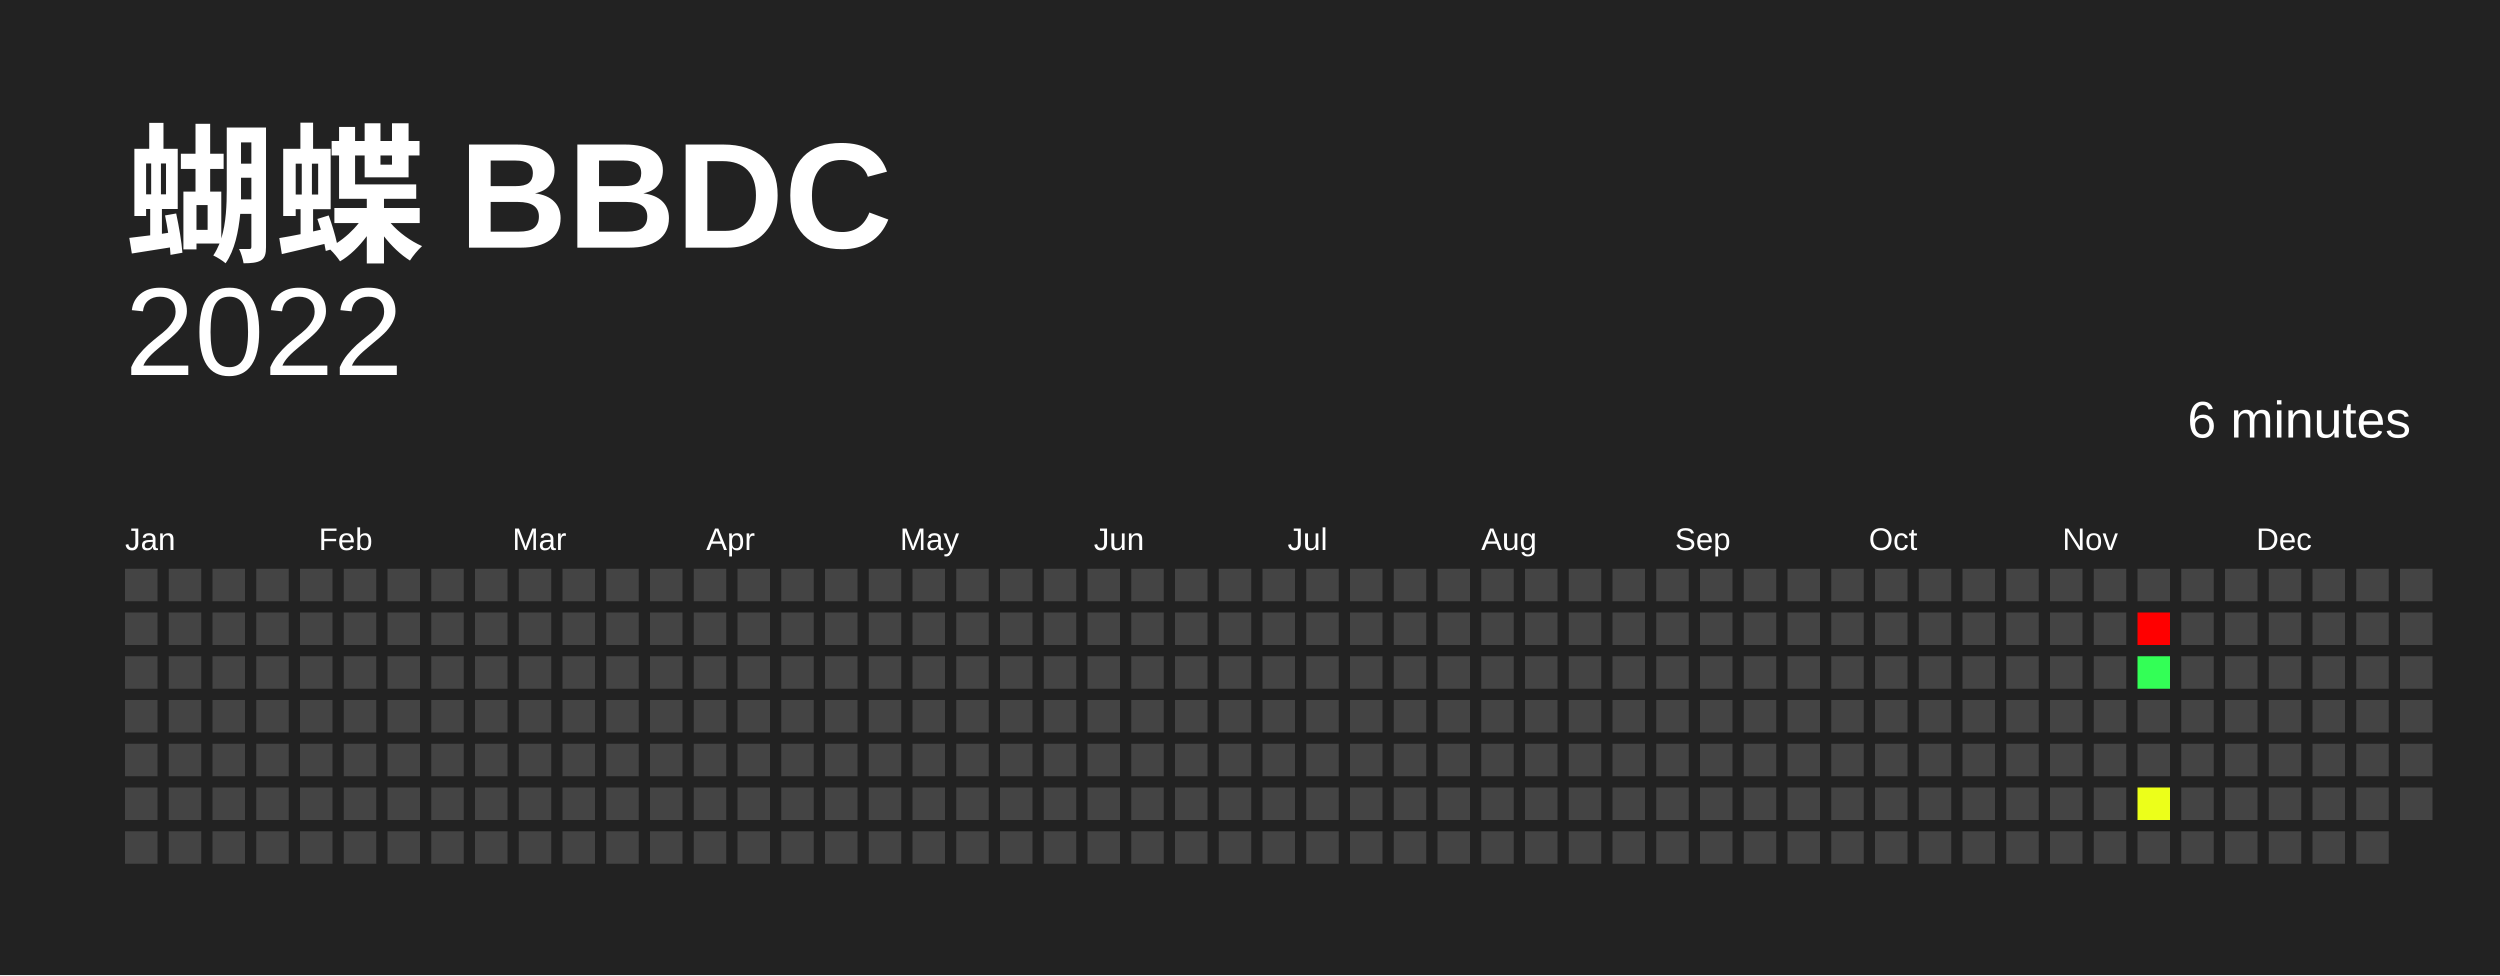
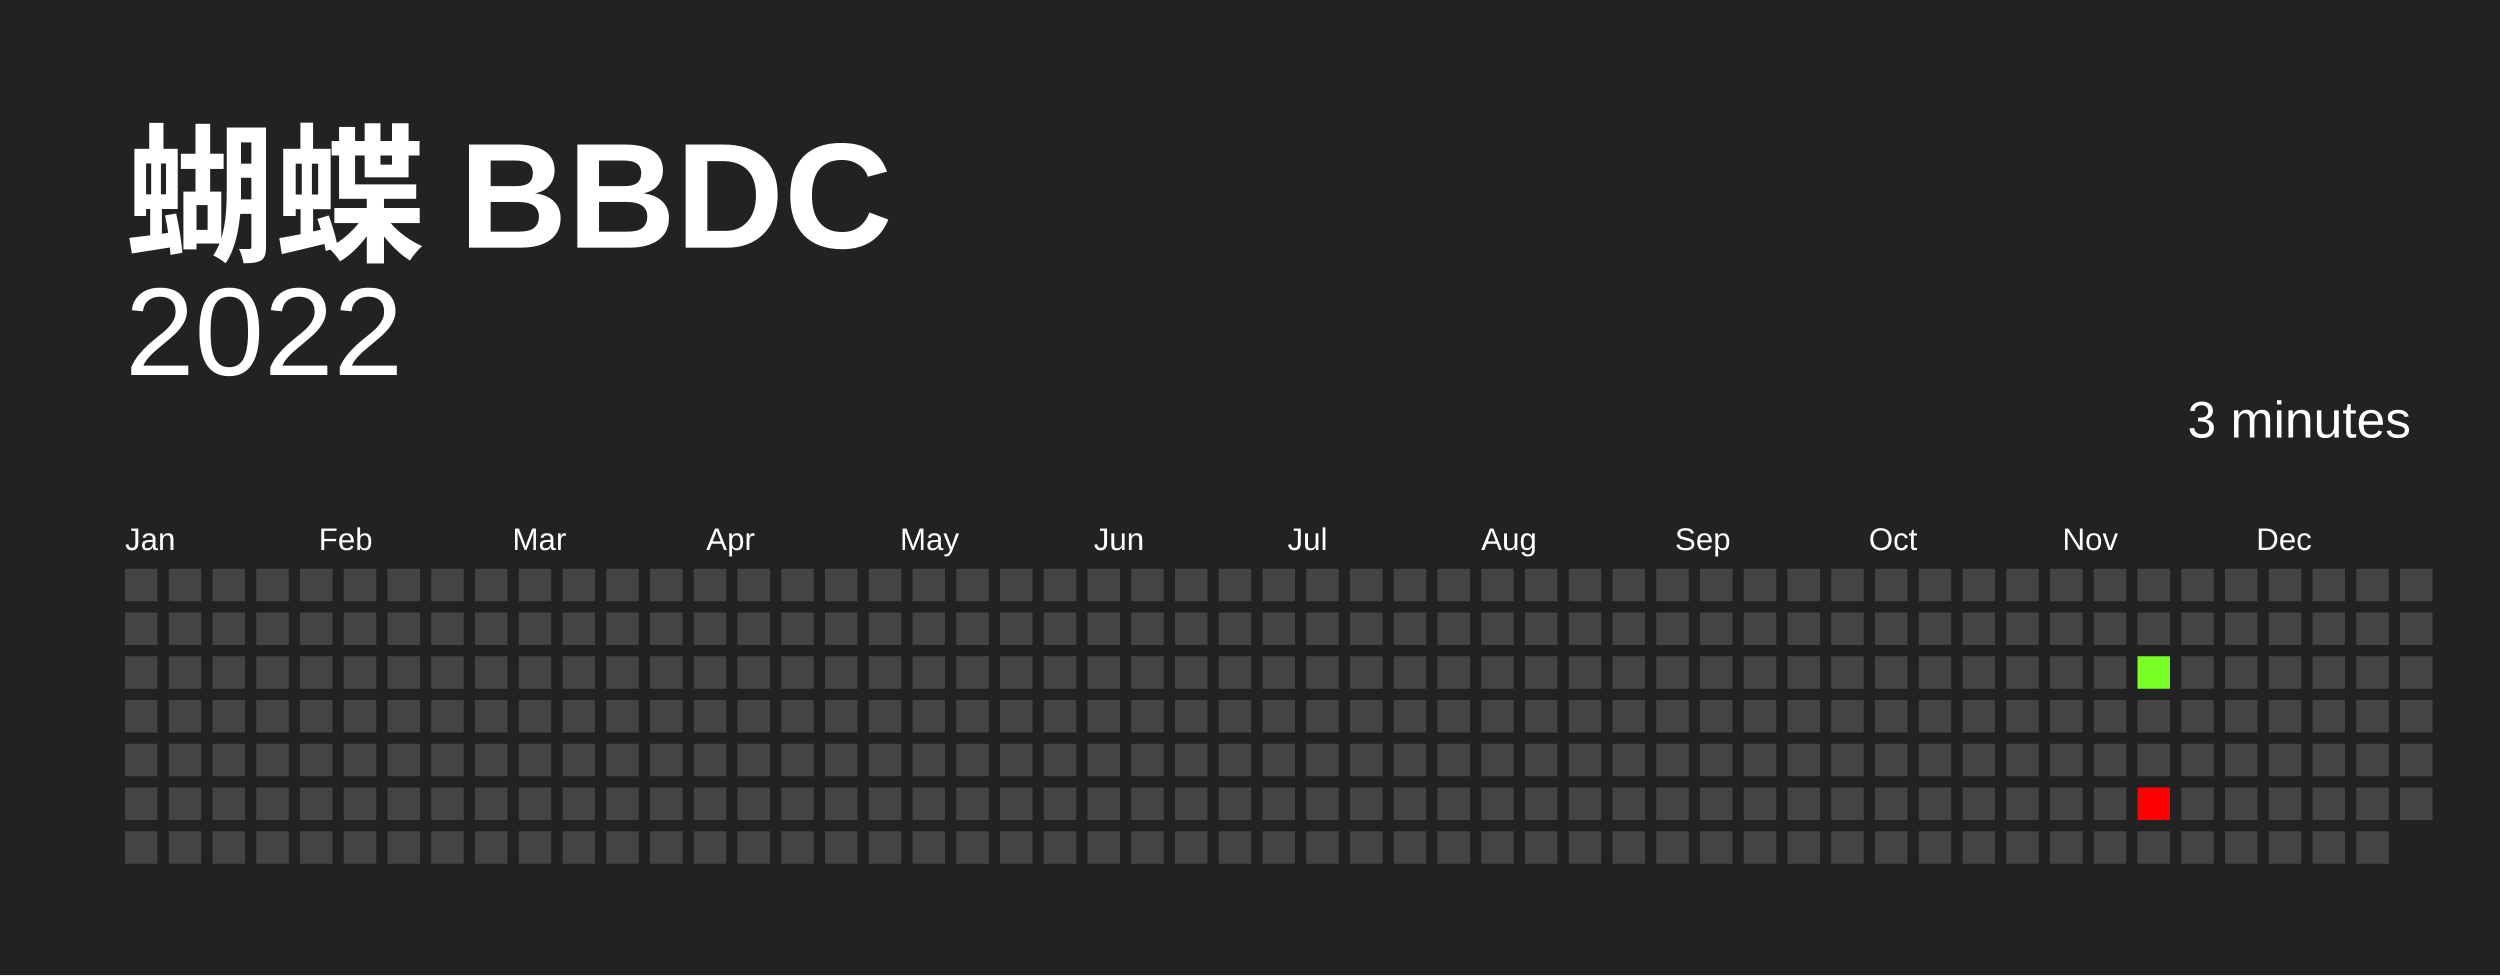
<svg xmlns="http://www.w3.org/2000/svg" baseProfile="full" height="78mm" version="1.1" viewBox="0,0,200,78" width="200mm">
  <defs />
  <rect fill="#222222" height="78" width="200" x="0" y="0" />
  <text fill="#FFFFFF" style="font-size:12px; font-family:Arial; font-weight:bold;" x="10" y="20">蝴蝶 BBDC</text>
  <text alignment-baseline="hanging" fill="#FFFFFF" style="font-size:10.0px; font-family:Arial;" x="10" y="30">2022</text>
-   <text alignment-baseline="hanging" fill="#FFFFFF" style="font-size:4.125px; font-family:Arial;" x="175" y="35">6 minutes</text>
+   <text alignment-baseline="hanging" fill="#FFFFFF" style="font-size:4.125px; font-family:Arial;" x="175" y="35">3 minutes</text>
  <text fill="#FFFFFF" style="font-size:2.5px; font-family:Arial" x="10.0" y="44">Jan</text>
  <text fill="#FFFFFF" style="font-size:2.5px; font-family:Arial" x="25.5" y="44">Feb</text>
  <text fill="#FFFFFF" style="font-size:2.5px; font-family:Arial" x="41.0" y="44">Mar</text>
  <text fill="#FFFFFF" style="font-size:2.5px; font-family:Arial" x="56.5" y="44">Apr</text>
  <text fill="#FFFFFF" style="font-size:2.5px; font-family:Arial" x="72.0" y="44">May</text>
  <text fill="#FFFFFF" style="font-size:2.5px; font-family:Arial" x="87.5" y="44">Jun</text>
  <text fill="#FFFFFF" style="font-size:2.5px; font-family:Arial" x="103.0" y="44">Jul</text>
  <text fill="#FFFFFF" style="font-size:2.5px; font-family:Arial" x="118.5" y="44">Aug</text>
  <text fill="#FFFFFF" style="font-size:2.5px; font-family:Arial" x="134.0" y="44">Sep</text>
  <text fill="#FFFFFF" style="font-size:2.5px; font-family:Arial" x="149.5" y="44">Oct</text>
  <text fill="#FFFFFF" style="font-size:2.5px; font-family:Arial" x="165.0" y="44">Nov</text>
  <text fill="#FFFFFF" style="font-size:2.5px; font-family:Arial" x="180.5" y="44">Dec</text>
  <rect fill="#444444" height="2.6" width="2.6" x="10.0" y="45.5" />
  <rect fill="#444444" height="2.6" width="2.6" x="10.0" y="49.0" />
  <rect fill="#444444" height="2.6" width="2.6" x="10.0" y="52.5" />
  <rect fill="#444444" height="2.6" width="2.6" x="10.0" y="56.0" />
  <rect fill="#444444" height="2.6" width="2.6" x="10.0" y="59.5" />
  <rect fill="#444444" height="2.6" width="2.6" x="10.0" y="63.0" />
  <rect fill="#444444" height="2.6" width="2.6" x="10.0" y="66.5" />
  <rect fill="#444444" height="2.6" width="2.6" x="13.5" y="45.5" />
  <rect fill="#444444" height="2.6" width="2.6" x="13.5" y="49.0" />
  <rect fill="#444444" height="2.6" width="2.6" x="13.5" y="52.5" />
  <rect fill="#444444" height="2.6" width="2.6" x="13.5" y="56.0" />
  <rect fill="#444444" height="2.6" width="2.6" x="13.5" y="59.5" />
  <rect fill="#444444" height="2.6" width="2.6" x="13.5" y="63.0" />
  <rect fill="#444444" height="2.6" width="2.6" x="13.5" y="66.5" />
  <rect fill="#444444" height="2.6" width="2.6" x="17.0" y="45.5" />
  <rect fill="#444444" height="2.6" width="2.6" x="17.0" y="49.0" />
  <rect fill="#444444" height="2.6" width="2.6" x="17.0" y="52.5" />
  <rect fill="#444444" height="2.6" width="2.6" x="17.0" y="56.0" />
  <rect fill="#444444" height="2.6" width="2.6" x="17.0" y="59.5" />
  <rect fill="#444444" height="2.6" width="2.6" x="17.0" y="63.0" />
  <rect fill="#444444" height="2.6" width="2.6" x="17.0" y="66.5" />
  <rect fill="#444444" height="2.6" width="2.6" x="20.5" y="45.5" />
  <rect fill="#444444" height="2.6" width="2.6" x="20.5" y="49.0" />
  <rect fill="#444444" height="2.6" width="2.6" x="20.5" y="52.5" />
  <rect fill="#444444" height="2.6" width="2.6" x="20.5" y="56.0" />
  <rect fill="#444444" height="2.6" width="2.6" x="20.5" y="59.5" />
  <rect fill="#444444" height="2.6" width="2.6" x="20.5" y="63.0" />
  <rect fill="#444444" height="2.6" width="2.6" x="20.5" y="66.5" />
  <rect fill="#444444" height="2.6" width="2.6" x="24.0" y="45.5" />
  <rect fill="#444444" height="2.6" width="2.6" x="24.0" y="49.0" />
  <rect fill="#444444" height="2.6" width="2.6" x="24.0" y="52.5" />
  <rect fill="#444444" height="2.6" width="2.6" x="24.0" y="56.0" />
  <rect fill="#444444" height="2.6" width="2.6" x="24.0" y="59.5" />
  <rect fill="#444444" height="2.6" width="2.6" x="24.0" y="63.0" />
  <rect fill="#444444" height="2.6" width="2.6" x="24.0" y="66.5" />
  <rect fill="#444444" height="2.6" width="2.6" x="27.5" y="45.5" />
  <rect fill="#444444" height="2.6" width="2.6" x="27.5" y="49.0" />
  <rect fill="#444444" height="2.6" width="2.6" x="27.5" y="52.5" />
  <rect fill="#444444" height="2.6" width="2.6" x="27.5" y="56.0" />
  <rect fill="#444444" height="2.6" width="2.6" x="27.5" y="59.5" />
  <rect fill="#444444" height="2.6" width="2.6" x="27.5" y="63.0" />
  <rect fill="#444444" height="2.6" width="2.6" x="27.5" y="66.5" />
  <rect fill="#444444" height="2.6" width="2.6" x="31.0" y="45.5" />
  <rect fill="#444444" height="2.6" width="2.6" x="31.0" y="49.0" />
  <rect fill="#444444" height="2.6" width="2.6" x="31.0" y="52.5" />
  <rect fill="#444444" height="2.6" width="2.6" x="31.0" y="56.0" />
  <rect fill="#444444" height="2.6" width="2.6" x="31.0" y="59.5" />
  <rect fill="#444444" height="2.6" width="2.6" x="31.0" y="63.0" />
  <rect fill="#444444" height="2.6" width="2.6" x="31.0" y="66.5" />
  <rect fill="#444444" height="2.6" width="2.6" x="34.5" y="45.5" />
  <rect fill="#444444" height="2.6" width="2.6" x="34.5" y="49.0" />
  <rect fill="#444444" height="2.6" width="2.6" x="34.5" y="52.5" />
  <rect fill="#444444" height="2.6" width="2.6" x="34.5" y="56.0" />
  <rect fill="#444444" height="2.6" width="2.6" x="34.5" y="59.5" />
  <rect fill="#444444" height="2.6" width="2.6" x="34.5" y="63.0" />
  <rect fill="#444444" height="2.6" width="2.6" x="34.5" y="66.5" />
  <rect fill="#444444" height="2.6" width="2.6" x="38.0" y="45.5" />
  <rect fill="#444444" height="2.6" width="2.6" x="38.0" y="49.0" />
  <rect fill="#444444" height="2.6" width="2.6" x="38.0" y="52.5" />
  <rect fill="#444444" height="2.6" width="2.6" x="38.0" y="56.0" />
  <rect fill="#444444" height="2.6" width="2.6" x="38.0" y="59.5" />
  <rect fill="#444444" height="2.6" width="2.6" x="38.0" y="63.0" />
  <rect fill="#444444" height="2.6" width="2.6" x="38.0" y="66.5" />
  <rect fill="#444444" height="2.6" width="2.6" x="41.5" y="45.5" />
  <rect fill="#444444" height="2.6" width="2.6" x="41.5" y="49.0" />
  <rect fill="#444444" height="2.6" width="2.6" x="41.5" y="52.5" />
  <rect fill="#444444" height="2.6" width="2.6" x="41.5" y="56.0" />
  <rect fill="#444444" height="2.6" width="2.6" x="41.5" y="59.5" />
  <rect fill="#444444" height="2.6" width="2.6" x="41.5" y="63.0" />
  <rect fill="#444444" height="2.6" width="2.6" x="41.5" y="66.5" />
  <rect fill="#444444" height="2.6" width="2.6" x="45.0" y="45.5" />
  <rect fill="#444444" height="2.6" width="2.6" x="45.0" y="49.0" />
  <rect fill="#444444" height="2.6" width="2.6" x="45.0" y="52.5" />
  <rect fill="#444444" height="2.6" width="2.6" x="45.0" y="56.0" />
  <rect fill="#444444" height="2.6" width="2.6" x="45.0" y="59.5" />
  <rect fill="#444444" height="2.6" width="2.6" x="45.0" y="63.0" />
  <rect fill="#444444" height="2.6" width="2.6" x="45.0" y="66.5" />
  <rect fill="#444444" height="2.6" width="2.6" x="48.5" y="45.5" />
  <rect fill="#444444" height="2.6" width="2.6" x="48.5" y="49.0" />
  <rect fill="#444444" height="2.6" width="2.6" x="48.5" y="52.5" />
  <rect fill="#444444" height="2.6" width="2.6" x="48.5" y="56.0" />
  <rect fill="#444444" height="2.6" width="2.6" x="48.5" y="59.5" />
  <rect fill="#444444" height="2.6" width="2.6" x="48.5" y="63.0" />
  <rect fill="#444444" height="2.6" width="2.6" x="48.5" y="66.5" />
  <rect fill="#444444" height="2.6" width="2.6" x="52.0" y="45.5" />
  <rect fill="#444444" height="2.6" width="2.6" x="52.0" y="49.0" />
  <rect fill="#444444" height="2.6" width="2.6" x="52.0" y="52.5" />
  <rect fill="#444444" height="2.6" width="2.6" x="52.0" y="56.0" />
  <rect fill="#444444" height="2.6" width="2.6" x="52.0" y="59.5" />
  <rect fill="#444444" height="2.6" width="2.6" x="52.0" y="63.0" />
  <rect fill="#444444" height="2.6" width="2.6" x="52.0" y="66.5" />
  <rect fill="#444444" height="2.6" width="2.6" x="55.5" y="45.5" />
  <rect fill="#444444" height="2.6" width="2.6" x="55.5" y="49.0" />
  <rect fill="#444444" height="2.6" width="2.6" x="55.5" y="52.5" />
  <rect fill="#444444" height="2.6" width="2.6" x="55.5" y="56.0" />
  <rect fill="#444444" height="2.6" width="2.6" x="55.5" y="59.5" />
  <rect fill="#444444" height="2.6" width="2.6" x="55.5" y="63.0" />
  <rect fill="#444444" height="2.6" width="2.6" x="55.5" y="66.5" />
  <rect fill="#444444" height="2.6" width="2.6" x="59.0" y="45.5" />
  <rect fill="#444444" height="2.6" width="2.6" x="59.0" y="49.0" />
  <rect fill="#444444" height="2.6" width="2.6" x="59.0" y="52.5" />
  <rect fill="#444444" height="2.6" width="2.6" x="59.0" y="56.0" />
  <rect fill="#444444" height="2.6" width="2.6" x="59.0" y="59.5" />
  <rect fill="#444444" height="2.6" width="2.6" x="59.0" y="63.0" />
  <rect fill="#444444" height="2.6" width="2.6" x="59.0" y="66.5" />
  <rect fill="#444444" height="2.6" width="2.6" x="62.5" y="45.5" />
  <rect fill="#444444" height="2.6" width="2.6" x="62.5" y="49.0" />
  <rect fill="#444444" height="2.6" width="2.6" x="62.5" y="52.5" />
  <rect fill="#444444" height="2.6" width="2.6" x="62.5" y="56.0" />
  <rect fill="#444444" height="2.6" width="2.6" x="62.5" y="59.5" />
  <rect fill="#444444" height="2.6" width="2.6" x="62.5" y="63.0" />
  <rect fill="#444444" height="2.6" width="2.6" x="62.5" y="66.5" />
  <rect fill="#444444" height="2.6" width="2.6" x="66.0" y="45.5" />
  <rect fill="#444444" height="2.6" width="2.6" x="66.0" y="49.0" />
  <rect fill="#444444" height="2.6" width="2.6" x="66.0" y="52.5" />
  <rect fill="#444444" height="2.6" width="2.6" x="66.0" y="56.0" />
  <rect fill="#444444" height="2.6" width="2.6" x="66.0" y="59.5" />
  <rect fill="#444444" height="2.6" width="2.6" x="66.0" y="63.0" />
  <rect fill="#444444" height="2.6" width="2.6" x="66.0" y="66.5" />
  <rect fill="#444444" height="2.6" width="2.6" x="69.5" y="45.5" />
  <rect fill="#444444" height="2.6" width="2.6" x="69.5" y="49.0" />
  <rect fill="#444444" height="2.6" width="2.6" x="69.5" y="52.5" />
  <rect fill="#444444" height="2.6" width="2.6" x="69.5" y="56.0" />
  <rect fill="#444444" height="2.6" width="2.6" x="69.5" y="59.5" />
  <rect fill="#444444" height="2.6" width="2.6" x="69.5" y="63.0" />
  <rect fill="#444444" height="2.6" width="2.6" x="69.5" y="66.5" />
  <rect fill="#444444" height="2.6" width="2.6" x="73.0" y="45.5" />
  <rect fill="#444444" height="2.6" width="2.6" x="73.0" y="49.0" />
  <rect fill="#444444" height="2.6" width="2.6" x="73.0" y="52.5" />
  <rect fill="#444444" height="2.6" width="2.6" x="73.0" y="56.0" />
  <rect fill="#444444" height="2.6" width="2.6" x="73.0" y="59.5" />
  <rect fill="#444444" height="2.6" width="2.6" x="73.0" y="63.0" />
  <rect fill="#444444" height="2.6" width="2.6" x="73.0" y="66.5" />
  <rect fill="#444444" height="2.6" width="2.6" x="76.5" y="45.5" />
  <rect fill="#444444" height="2.6" width="2.6" x="76.5" y="49.0" />
  <rect fill="#444444" height="2.6" width="2.6" x="76.5" y="52.5" />
  <rect fill="#444444" height="2.6" width="2.6" x="76.5" y="56.0" />
  <rect fill="#444444" height="2.6" width="2.6" x="76.5" y="59.5" />
  <rect fill="#444444" height="2.6" width="2.6" x="76.5" y="63.0" />
  <rect fill="#444444" height="2.6" width="2.6" x="76.5" y="66.5" />
  <rect fill="#444444" height="2.6" width="2.6" x="80.0" y="45.5" />
  <rect fill="#444444" height="2.6" width="2.6" x="80.0" y="49.0" />
  <rect fill="#444444" height="2.6" width="2.6" x="80.0" y="52.5" />
  <rect fill="#444444" height="2.6" width="2.6" x="80.0" y="56.0" />
  <rect fill="#444444" height="2.6" width="2.6" x="80.0" y="59.5" />
  <rect fill="#444444" height="2.6" width="2.6" x="80.0" y="63.0" />
  <rect fill="#444444" height="2.6" width="2.6" x="80.0" y="66.5" />
  <rect fill="#444444" height="2.6" width="2.6" x="83.5" y="45.5" />
  <rect fill="#444444" height="2.6" width="2.6" x="83.5" y="49.0" />
  <rect fill="#444444" height="2.6" width="2.6" x="83.5" y="52.5" />
  <rect fill="#444444" height="2.6" width="2.6" x="83.5" y="56.0" />
  <rect fill="#444444" height="2.6" width="2.6" x="83.5" y="59.5" />
  <rect fill="#444444" height="2.6" width="2.6" x="83.5" y="63.0" />
  <rect fill="#444444" height="2.6" width="2.6" x="83.5" y="66.5" />
  <rect fill="#444444" height="2.6" width="2.6" x="87.0" y="45.5" />
  <rect fill="#444444" height="2.6" width="2.6" x="87.0" y="49.0" />
  <rect fill="#444444" height="2.6" width="2.6" x="87.0" y="52.5" />
  <rect fill="#444444" height="2.6" width="2.6" x="87.0" y="56.0" />
  <rect fill="#444444" height="2.6" width="2.6" x="87.0" y="59.5" />
  <rect fill="#444444" height="2.6" width="2.6" x="87.0" y="63.0" />
  <rect fill="#444444" height="2.6" width="2.6" x="87.0" y="66.5" />
  <rect fill="#444444" height="2.6" width="2.6" x="90.5" y="45.5" />
  <rect fill="#444444" height="2.6" width="2.6" x="90.5" y="49.0" />
  <rect fill="#444444" height="2.6" width="2.6" x="90.5" y="52.5" />
  <rect fill="#444444" height="2.6" width="2.6" x="90.5" y="56.0" />
  <rect fill="#444444" height="2.6" width="2.6" x="90.5" y="59.5" />
  <rect fill="#444444" height="2.6" width="2.6" x="90.5" y="63.0" />
  <rect fill="#444444" height="2.6" width="2.6" x="90.5" y="66.5" />
  <rect fill="#444444" height="2.6" width="2.6" x="94.0" y="45.5" />
  <rect fill="#444444" height="2.6" width="2.6" x="94.0" y="49.0" />
  <rect fill="#444444" height="2.6" width="2.6" x="94.0" y="52.5" />
  <rect fill="#444444" height="2.6" width="2.6" x="94.0" y="56.0" />
  <rect fill="#444444" height="2.6" width="2.6" x="94.0" y="59.5" />
  <rect fill="#444444" height="2.6" width="2.6" x="94.0" y="63.0" />
  <rect fill="#444444" height="2.6" width="2.6" x="94.0" y="66.5" />
  <rect fill="#444444" height="2.6" width="2.6" x="97.5" y="45.5" />
  <rect fill="#444444" height="2.6" width="2.6" x="97.5" y="49.0" />
  <rect fill="#444444" height="2.6" width="2.6" x="97.5" y="52.5" />
  <rect fill="#444444" height="2.6" width="2.6" x="97.5" y="56.0" />
  <rect fill="#444444" height="2.6" width="2.6" x="97.5" y="59.5" />
  <rect fill="#444444" height="2.6" width="2.6" x="97.5" y="63.0" />
  <rect fill="#444444" height="2.6" width="2.6" x="97.5" y="66.5" />
  <rect fill="#444444" height="2.6" width="2.6" x="101.0" y="45.5" />
  <rect fill="#444444" height="2.6" width="2.6" x="101.0" y="49.0" />
  <rect fill="#444444" height="2.6" width="2.6" x="101.0" y="52.5" />
  <rect fill="#444444" height="2.6" width="2.6" x="101.0" y="56.0" />
  <rect fill="#444444" height="2.6" width="2.6" x="101.0" y="59.5" />
  <rect fill="#444444" height="2.6" width="2.6" x="101.0" y="63.0" />
  <rect fill="#444444" height="2.6" width="2.6" x="101.0" y="66.5" />
  <rect fill="#444444" height="2.6" width="2.6" x="104.5" y="45.5" />
  <rect fill="#444444" height="2.6" width="2.6" x="104.5" y="49.0" />
  <rect fill="#444444" height="2.6" width="2.6" x="104.5" y="52.5" />
  <rect fill="#444444" height="2.6" width="2.6" x="104.5" y="56.0" />
  <rect fill="#444444" height="2.6" width="2.6" x="104.5" y="59.5" />
  <rect fill="#444444" height="2.6" width="2.6" x="104.5" y="63.0" />
  <rect fill="#444444" height="2.6" width="2.6" x="104.5" y="66.5" />
  <rect fill="#444444" height="2.6" width="2.6" x="108.0" y="45.5" />
  <rect fill="#444444" height="2.6" width="2.6" x="108.0" y="49.0" />
  <rect fill="#444444" height="2.6" width="2.6" x="108.0" y="52.5" />
  <rect fill="#444444" height="2.6" width="2.6" x="108.0" y="56.0" />
  <rect fill="#444444" height="2.6" width="2.6" x="108.0" y="59.5" />
  <rect fill="#444444" height="2.6" width="2.6" x="108.0" y="63.0" />
  <rect fill="#444444" height="2.6" width="2.6" x="108.0" y="66.5" />
  <rect fill="#444444" height="2.6" width="2.6" x="111.5" y="45.5" />
  <rect fill="#444444" height="2.6" width="2.6" x="111.5" y="49.0" />
  <rect fill="#444444" height="2.6" width="2.6" x="111.5" y="52.5" />
  <rect fill="#444444" height="2.6" width="2.6" x="111.5" y="56.0" />
  <rect fill="#444444" height="2.6" width="2.6" x="111.5" y="59.5" />
  <rect fill="#444444" height="2.6" width="2.6" x="111.5" y="63.0" />
  <rect fill="#444444" height="2.6" width="2.6" x="111.5" y="66.5" />
  <rect fill="#444444" height="2.6" width="2.6" x="115.0" y="45.5" />
  <rect fill="#444444" height="2.6" width="2.6" x="115.0" y="49.0" />
  <rect fill="#444444" height="2.6" width="2.6" x="115.0" y="52.5" />
  <rect fill="#444444" height="2.6" width="2.6" x="115.0" y="56.0" />
  <rect fill="#444444" height="2.6" width="2.6" x="115.0" y="59.5" />
  <rect fill="#444444" height="2.6" width="2.6" x="115.0" y="63.0" />
  <rect fill="#444444" height="2.6" width="2.6" x="115.0" y="66.5" />
  <rect fill="#444444" height="2.6" width="2.6" x="118.5" y="45.5" />
  <rect fill="#444444" height="2.6" width="2.6" x="118.5" y="49.0" />
  <rect fill="#444444" height="2.6" width="2.6" x="118.5" y="52.5" />
  <rect fill="#444444" height="2.6" width="2.6" x="118.5" y="56.0" />
  <rect fill="#444444" height="2.6" width="2.6" x="118.5" y="59.5" />
  <rect fill="#444444" height="2.6" width="2.6" x="118.5" y="63.0" />
  <rect fill="#444444" height="2.6" width="2.6" x="118.5" y="66.5" />
  <rect fill="#444444" height="2.6" width="2.6" x="122.0" y="45.5" />
  <rect fill="#444444" height="2.6" width="2.6" x="122.0" y="49.0" />
  <rect fill="#444444" height="2.6" width="2.6" x="122.0" y="52.5" />
  <rect fill="#444444" height="2.6" width="2.6" x="122.0" y="56.0" />
  <rect fill="#444444" height="2.6" width="2.6" x="122.0" y="59.5" />
  <rect fill="#444444" height="2.6" width="2.6" x="122.0" y="63.0" />
  <rect fill="#444444" height="2.6" width="2.6" x="122.0" y="66.5" />
  <rect fill="#444444" height="2.6" width="2.6" x="125.5" y="45.5" />
  <rect fill="#444444" height="2.6" width="2.6" x="125.5" y="49.0" />
  <rect fill="#444444" height="2.6" width="2.6" x="125.5" y="52.5" />
  <rect fill="#444444" height="2.6" width="2.6" x="125.5" y="56.0" />
  <rect fill="#444444" height="2.6" width="2.6" x="125.5" y="59.5" />
  <rect fill="#444444" height="2.6" width="2.6" x="125.5" y="63.0" />
  <rect fill="#444444" height="2.6" width="2.6" x="125.5" y="66.5" />
  <rect fill="#444444" height="2.6" width="2.6" x="129.0" y="45.5" />
  <rect fill="#444444" height="2.6" width="2.6" x="129.0" y="49.0" />
  <rect fill="#444444" height="2.6" width="2.6" x="129.0" y="52.5" />
  <rect fill="#444444" height="2.6" width="2.6" x="129.0" y="56.0" />
  <rect fill="#444444" height="2.6" width="2.6" x="129.0" y="59.5" />
  <rect fill="#444444" height="2.6" width="2.6" x="129.0" y="63.0" />
  <rect fill="#444444" height="2.6" width="2.6" x="129.0" y="66.5" />
  <rect fill="#444444" height="2.6" width="2.6" x="132.5" y="45.5" />
  <rect fill="#444444" height="2.6" width="2.6" x="132.5" y="49.0" />
  <rect fill="#444444" height="2.6" width="2.6" x="132.5" y="52.5" />
  <rect fill="#444444" height="2.6" width="2.6" x="132.5" y="56.0" />
  <rect fill="#444444" height="2.6" width="2.6" x="132.5" y="59.5" />
  <rect fill="#444444" height="2.6" width="2.6" x="132.5" y="63.0" />
  <rect fill="#444444" height="2.6" width="2.6" x="132.5" y="66.5" />
  <rect fill="#444444" height="2.6" width="2.6" x="136.0" y="45.5" />
  <rect fill="#444444" height="2.6" width="2.6" x="136.0" y="49.0" />
  <rect fill="#444444" height="2.6" width="2.6" x="136.0" y="52.5" />
  <rect fill="#444444" height="2.6" width="2.6" x="136.0" y="56.0" />
  <rect fill="#444444" height="2.6" width="2.6" x="136.0" y="59.5" />
  <rect fill="#444444" height="2.6" width="2.6" x="136.0" y="63.0" />
  <rect fill="#444444" height="2.6" width="2.6" x="136.0" y="66.5" />
  <rect fill="#444444" height="2.6" width="2.6" x="139.5" y="45.5" />
  <rect fill="#444444" height="2.6" width="2.6" x="139.5" y="49.0" />
  <rect fill="#444444" height="2.6" width="2.6" x="139.5" y="52.5" />
  <rect fill="#444444" height="2.6" width="2.6" x="139.5" y="56.0" />
  <rect fill="#444444" height="2.6" width="2.6" x="139.5" y="59.5" />
  <rect fill="#444444" height="2.6" width="2.6" x="139.5" y="63.0" />
  <rect fill="#444444" height="2.6" width="2.6" x="139.5" y="66.5" />
  <rect fill="#444444" height="2.6" width="2.6" x="143.0" y="45.5" />
  <rect fill="#444444" height="2.6" width="2.6" x="143.0" y="49.0" />
  <rect fill="#444444" height="2.6" width="2.6" x="143.0" y="52.5" />
  <rect fill="#444444" height="2.6" width="2.6" x="143.0" y="56.0" />
  <rect fill="#444444" height="2.6" width="2.6" x="143.0" y="59.5" />
  <rect fill="#444444" height="2.6" width="2.6" x="143.0" y="63.0" />
  <rect fill="#444444" height="2.6" width="2.6" x="143.0" y="66.5" />
  <rect fill="#444444" height="2.6" width="2.6" x="146.5" y="45.5" />
  <rect fill="#444444" height="2.6" width="2.6" x="146.5" y="49.0" />
  <rect fill="#444444" height="2.6" width="2.6" x="146.5" y="52.5" />
  <rect fill="#444444" height="2.6" width="2.6" x="146.5" y="56.0" />
  <rect fill="#444444" height="2.6" width="2.6" x="146.5" y="59.5" />
  <rect fill="#444444" height="2.6" width="2.6" x="146.5" y="63.0" />
  <rect fill="#444444" height="2.6" width="2.6" x="146.5" y="66.5" />
  <rect fill="#444444" height="2.6" width="2.6" x="150.0" y="45.5" />
  <rect fill="#444444" height="2.6" width="2.6" x="150.0" y="49.0" />
  <rect fill="#444444" height="2.6" width="2.6" x="150.0" y="52.5" />
  <rect fill="#444444" height="2.6" width="2.6" x="150.0" y="56.0" />
  <rect fill="#444444" height="2.6" width="2.6" x="150.0" y="59.5" />
  <rect fill="#444444" height="2.6" width="2.6" x="150.0" y="63.0" />
  <rect fill="#444444" height="2.6" width="2.6" x="150.0" y="66.5" />
  <rect fill="#444444" height="2.6" width="2.6" x="153.5" y="45.5" />
  <rect fill="#444444" height="2.6" width="2.6" x="153.5" y="49.0" />
  <rect fill="#444444" height="2.6" width="2.6" x="153.5" y="52.5" />
  <rect fill="#444444" height="2.6" width="2.6" x="153.5" y="56.0" />
  <rect fill="#444444" height="2.6" width="2.6" x="153.5" y="59.5" />
  <rect fill="#444444" height="2.6" width="2.6" x="153.5" y="63.0" />
  <rect fill="#444444" height="2.6" width="2.6" x="153.5" y="66.5" />
  <rect fill="#444444" height="2.6" width="2.6" x="157.0" y="45.5" />
  <rect fill="#444444" height="2.6" width="2.6" x="157.0" y="49.0" />
  <rect fill="#444444" height="2.6" width="2.6" x="157.0" y="52.5" />
  <rect fill="#444444" height="2.6" width="2.6" x="157.0" y="56.0" />
  <rect fill="#444444" height="2.6" width="2.6" x="157.0" y="59.5" />
  <rect fill="#444444" height="2.6" width="2.6" x="157.0" y="63.0" />
  <rect fill="#444444" height="2.6" width="2.6" x="157.0" y="66.5" />
  <rect fill="#444444" height="2.6" width="2.6" x="160.5" y="45.5" />
  <rect fill="#444444" height="2.6" width="2.6" x="160.5" y="49.0" />
  <rect fill="#444444" height="2.6" width="2.6" x="160.5" y="52.5" />
  <rect fill="#444444" height="2.6" width="2.6" x="160.5" y="56.0" />
  <rect fill="#444444" height="2.6" width="2.6" x="160.5" y="59.5" />
  <rect fill="#444444" height="2.6" width="2.6" x="160.5" y="63.0" />
  <rect fill="#444444" height="2.6" width="2.6" x="160.5" y="66.5" />
  <rect fill="#444444" height="2.6" width="2.6" x="164.0" y="45.5" />
  <rect fill="#444444" height="2.6" width="2.6" x="164.0" y="49.0" />
  <rect fill="#444444" height="2.6" width="2.6" x="164.0" y="52.5" />
  <rect fill="#444444" height="2.6" width="2.6" x="164.0" y="56.0" />
  <rect fill="#444444" height="2.6" width="2.6" x="164.0" y="59.5" />
  <rect fill="#444444" height="2.6" width="2.6" x="164.0" y="63.0" />
  <rect fill="#444444" height="2.6" width="2.6" x="164.0" y="66.5" />
  <rect fill="#444444" height="2.6" width="2.6" x="167.5" y="45.5" />
  <rect fill="#444444" height="2.6" width="2.6" x="167.5" y="49.0" />
  <rect fill="#444444" height="2.6" width="2.6" x="167.5" y="52.5" />
  <rect fill="#444444" height="2.6" width="2.6" x="167.5" y="56.0" />
  <rect fill="#444444" height="2.6" width="2.6" x="167.5" y="59.5" />
  <rect fill="#444444" height="2.6" width="2.6" x="167.5" y="63.0" />
  <rect fill="#444444" height="2.6" width="2.6" x="167.5" y="66.5" />
  <rect fill="#444444" height="2.6" width="2.6" x="171.0" y="45.5" />
-   <rect fill="red" height="2.6" width="2.6" x="171.0" y="49.0" />
-   <rect fill="#33ff56" height="2.6" width="2.6" x="171.0" y="52.5" />
+   <rect fill="#444444" height="2.6" width="2.6" x="171.0" y="49.0" />
+   <rect fill="#77ff26" height="2.6" width="2.6" x="171.0" y="52.5" />
  <rect fill="#444444" height="2.6" width="2.6" x="171.0" y="56.0" />
  <rect fill="#444444" height="2.6" width="2.6" x="171.0" y="59.5" />
-   <rect fill="#ecff1a" height="2.6" width="2.6" x="171.0" y="63.0" />
+   <rect fill="red" height="2.6" width="2.6" x="171.0" y="63.0" />
  <rect fill="#444444" height="2.6" width="2.6" x="171.0" y="66.5" />
  <rect fill="#444444" height="2.6" width="2.6" x="174.5" y="45.5" />
  <rect fill="#444444" height="2.6" width="2.6" x="174.5" y="49.0" />
  <rect fill="#444444" height="2.6" width="2.6" x="174.5" y="52.5" />
  <rect fill="#444444" height="2.6" width="2.6" x="174.5" y="56.0" />
  <rect fill="#444444" height="2.6" width="2.6" x="174.5" y="59.5" />
  <rect fill="#444444" height="2.6" width="2.6" x="174.5" y="63.0" />
  <rect fill="#444444" height="2.6" width="2.6" x="174.5" y="66.5" />
  <rect fill="#444444" height="2.6" width="2.6" x="178.0" y="45.5" />
  <rect fill="#444444" height="2.6" width="2.6" x="178.0" y="49.0" />
  <rect fill="#444444" height="2.6" width="2.6" x="178.0" y="52.5" />
  <rect fill="#444444" height="2.6" width="2.6" x="178.0" y="56.0" />
  <rect fill="#444444" height="2.6" width="2.6" x="178.0" y="59.5" />
  <rect fill="#444444" height="2.6" width="2.6" x="178.0" y="63.0" />
  <rect fill="#444444" height="2.6" width="2.6" x="178.0" y="66.5" />
  <rect fill="#444444" height="2.6" width="2.6" x="181.5" y="45.5" />
  <rect fill="#444444" height="2.6" width="2.6" x="181.5" y="49.0" />
  <rect fill="#444444" height="2.6" width="2.6" x="181.5" y="52.5" />
  <rect fill="#444444" height="2.6" width="2.6" x="181.5" y="56.0" />
  <rect fill="#444444" height="2.6" width="2.6" x="181.5" y="59.5" />
  <rect fill="#444444" height="2.6" width="2.6" x="181.5" y="63.0" />
  <rect fill="#444444" height="2.6" width="2.6" x="181.5" y="66.5" />
  <rect fill="#444444" height="2.6" width="2.6" x="185.0" y="45.5" />
  <rect fill="#444444" height="2.6" width="2.6" x="185.0" y="49.0" />
  <rect fill="#444444" height="2.6" width="2.6" x="185.0" y="52.5" />
  <rect fill="#444444" height="2.6" width="2.6" x="185.0" y="56.0" />
  <rect fill="#444444" height="2.6" width="2.6" x="185.0" y="59.5" />
  <rect fill="#444444" height="2.6" width="2.6" x="185.0" y="63.0" />
  <rect fill="#444444" height="2.6" width="2.6" x="185.0" y="66.5" />
  <rect fill="#444444" height="2.6" width="2.6" x="188.5" y="45.5" />
  <rect fill="#444444" height="2.6" width="2.6" x="188.5" y="49.0" />
  <rect fill="#444444" height="2.6" width="2.6" x="188.5" y="52.5" />
  <rect fill="#444444" height="2.6" width="2.6" x="188.5" y="56.0" />
  <rect fill="#444444" height="2.6" width="2.6" x="188.5" y="59.5" />
  <rect fill="#444444" height="2.6" width="2.6" x="188.5" y="63.0" />
  <rect fill="#444444" height="2.6" width="2.6" x="188.5" y="66.5" />
  <rect fill="#444444" height="2.6" width="2.6" x="192.0" y="45.5" />
  <rect fill="#444444" height="2.6" width="2.6" x="192.0" y="49.0" />
  <rect fill="#444444" height="2.6" width="2.6" x="192.0" y="52.5" />
  <rect fill="#444444" height="2.6" width="2.6" x="192.0" y="56.0" />
  <rect fill="#444444" height="2.6" width="2.6" x="192.0" y="59.5" />
  <rect fill="#444444" height="2.6" width="2.6" x="192.0" y="63.0" />
</svg>
